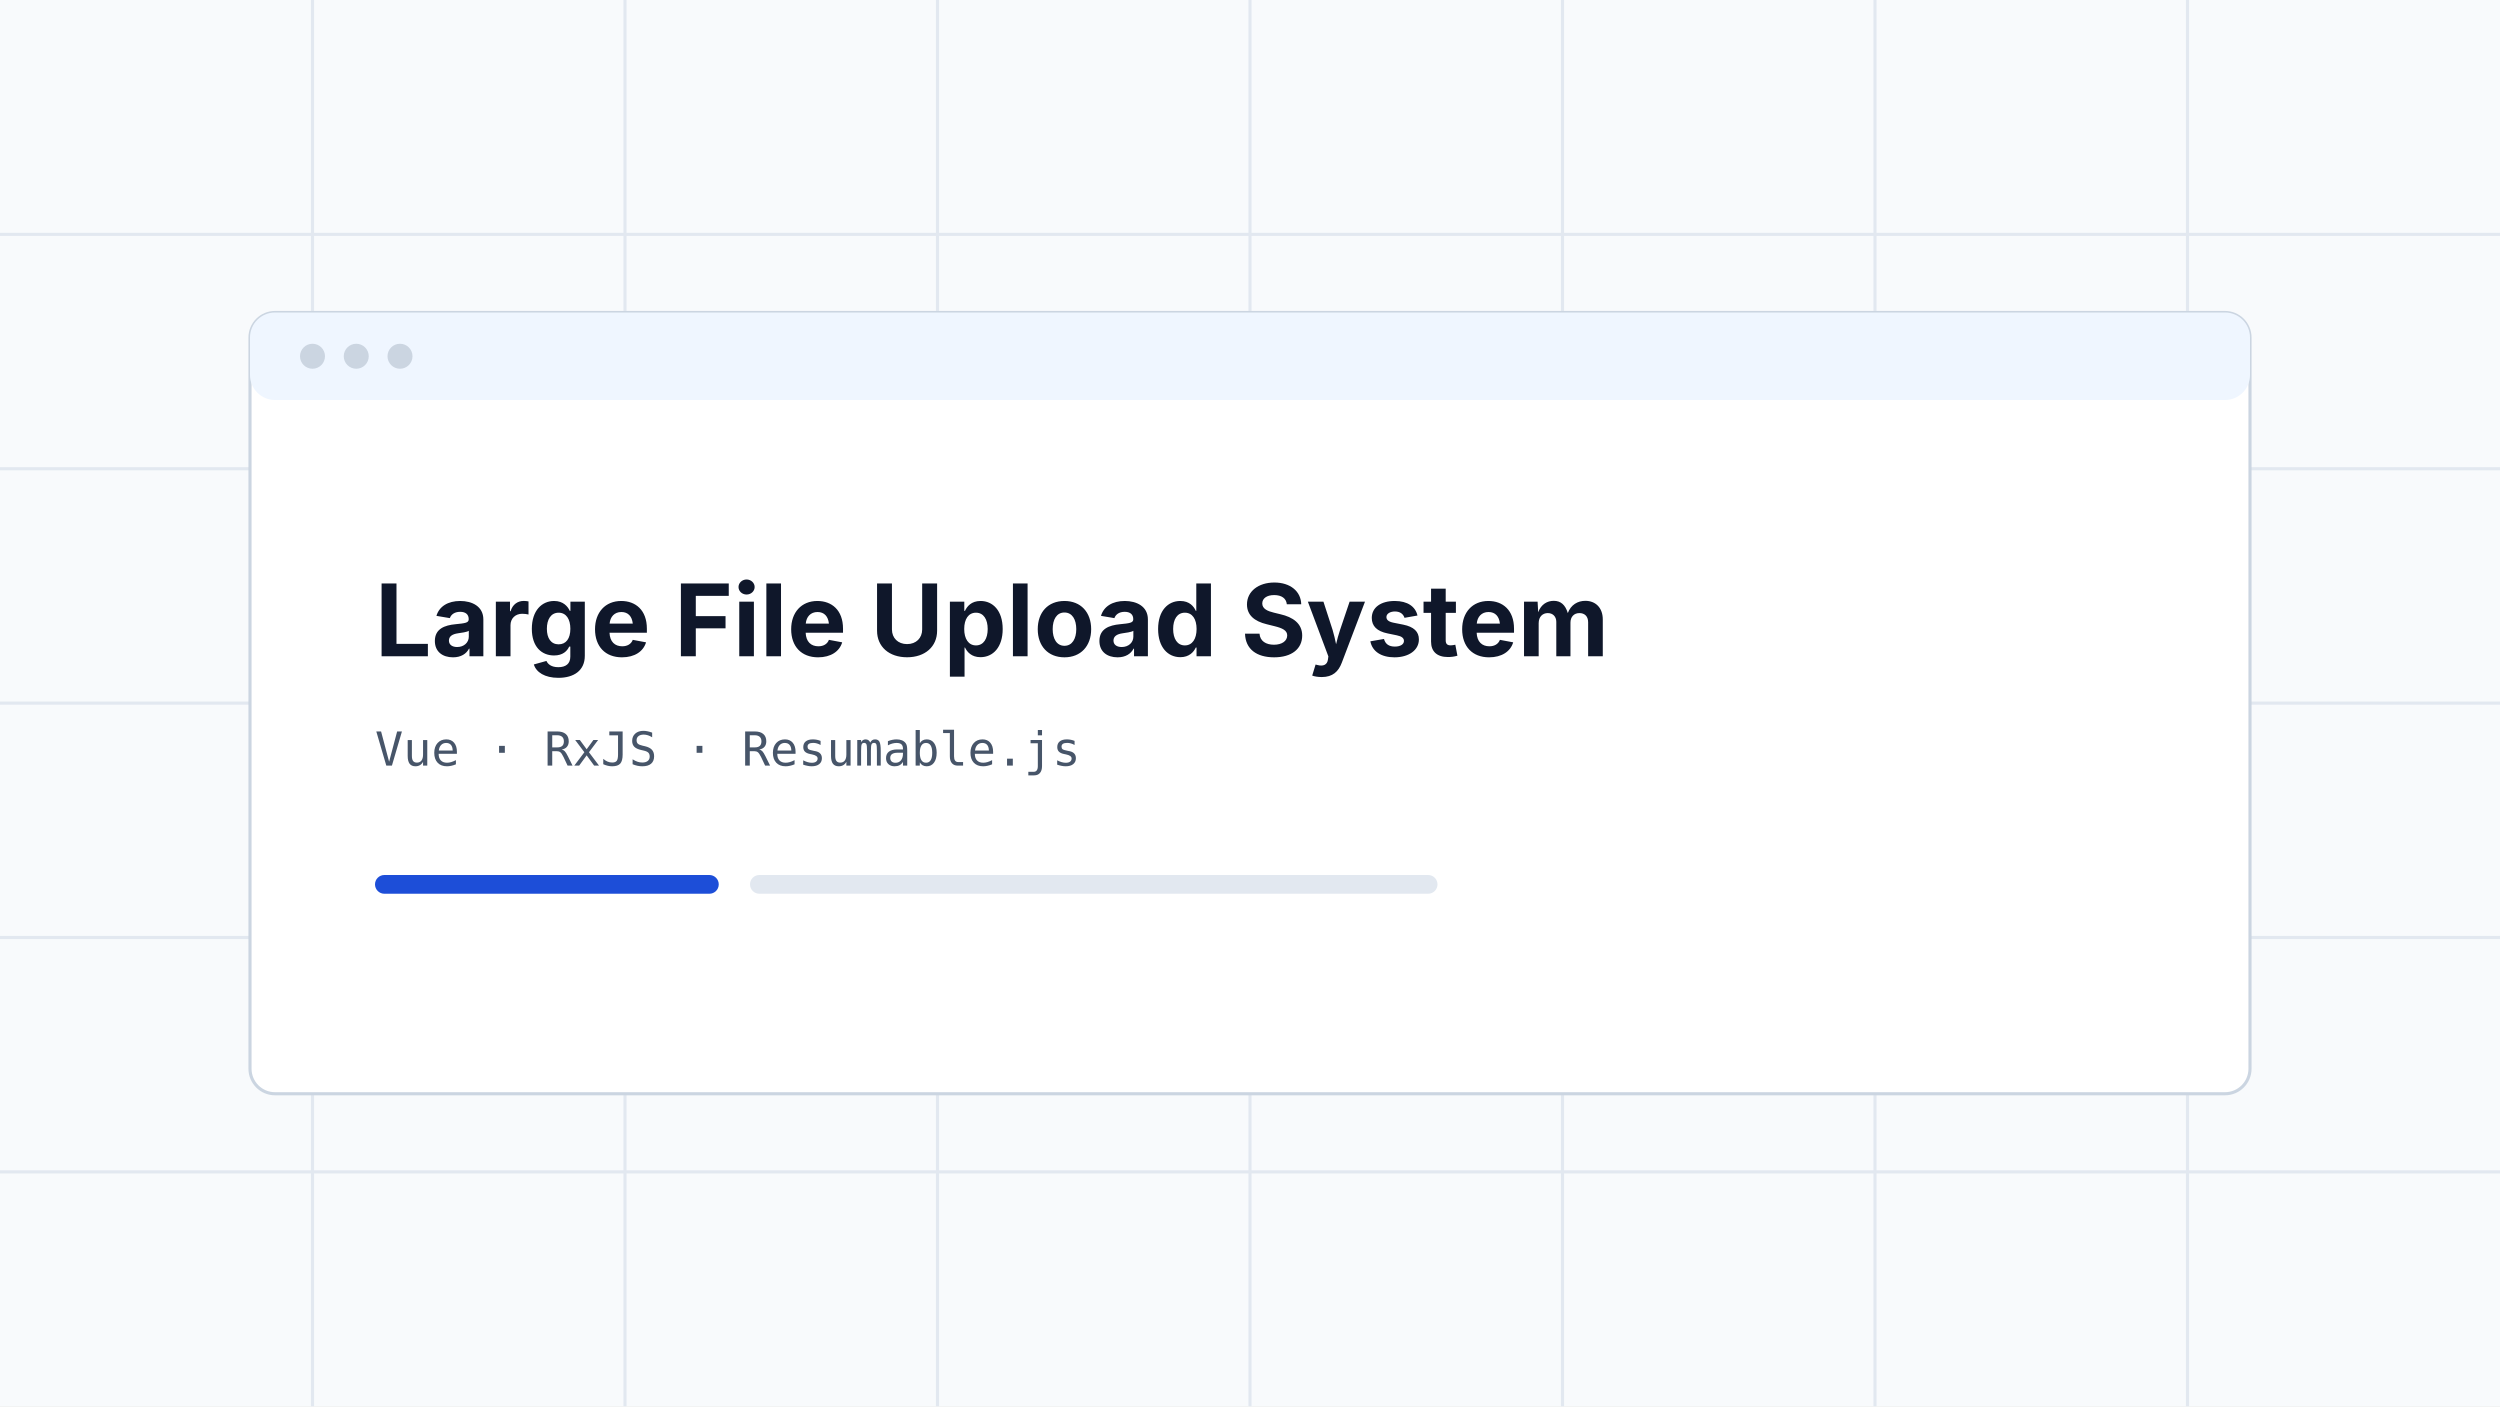
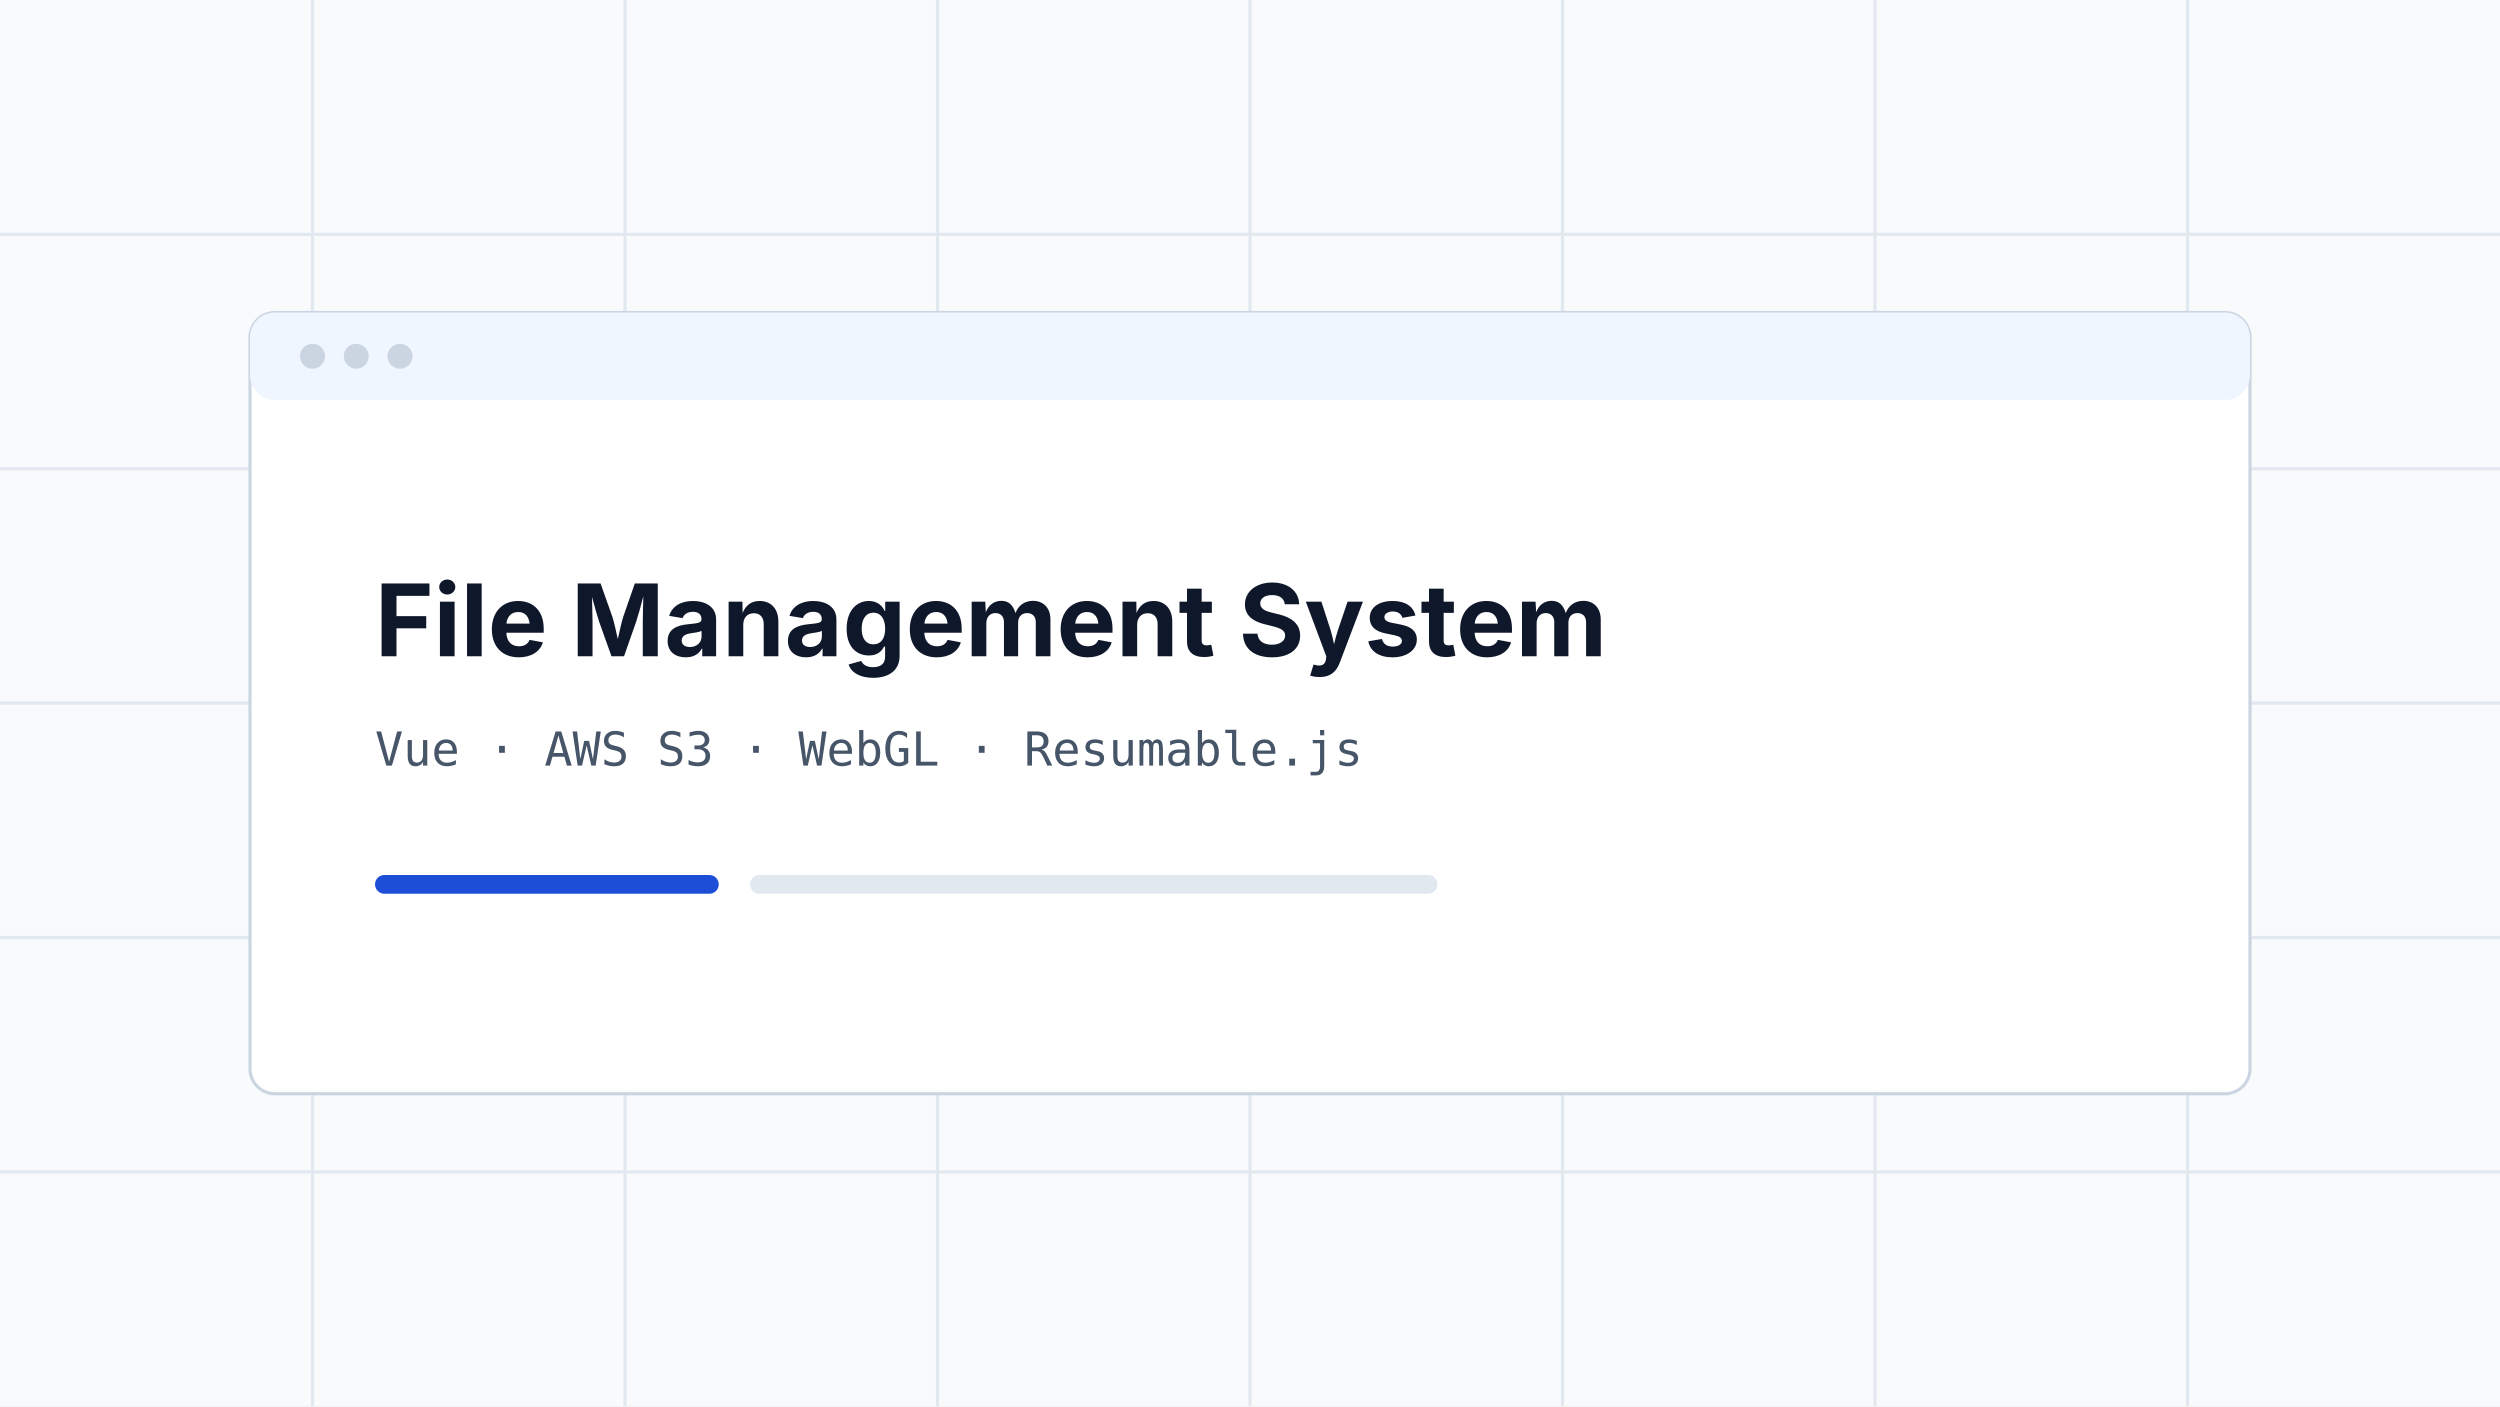
<svg xmlns="http://www.w3.org/2000/svg" viewBox="0 0 1600 900" width="1600" height="900">
  <rect width="1600" height="900" fill="#f8fafc" />
  <g stroke="#e2e8f0" stroke-width="2">
    <path d="M0 150h1600M0 300h1600M0 450h1600M0 600h1600M0 750h1600" />
    <path d="M200 0v900M400 0v900M600 0v900M800 0v900M1000 0v900M1200 0v900M1400 0v900" />
  </g>
  <rect x="160" y="200" width="1280" height="500" rx="16" fill="#ffffff" stroke="#cbd5e1" stroke-width="2" />
  <rect x="160" y="200" width="1280" height="56" rx="16" fill="#eff6ff" />
  <circle cx="200" cy="228" r="8" fill="#cbd5e1" />
  <circle cx="228" cy="228" r="8" fill="#cbd5e1" />
  <circle cx="256" cy="228" r="8" fill="#cbd5e1" />
-   <text x="240" y="420" font-family="system-ui, -apple-system, 'Segoe UI', sans-serif" font-size="64" font-weight="700" fill="#0f172a">Large File Upload System</text>
-   <text x="240" y="490" font-family="ui-monospace, Consolas, monospace" font-size="30" fill="#475569">Vue · RxJS · Resumable.js</text>
+   <text x="240" y="420" font-family="system-ui, -apple-system, 'Segoe UI', sans-serif" font-size="64" font-weight="700" fill="#0f172a">File Management System</text>
+   <text x="240" y="490" font-family="ui-monospace, Consolas, monospace" font-size="30" fill="#475569">Vue · AWS S3 · WebGL · Resumable.js</text>
  <rect x="240" y="560" width="220" height="12" rx="6" fill="#1d4ed8" />
  <rect x="480" y="560" width="440" height="12" rx="6" fill="#e2e8f0" />
</svg>
